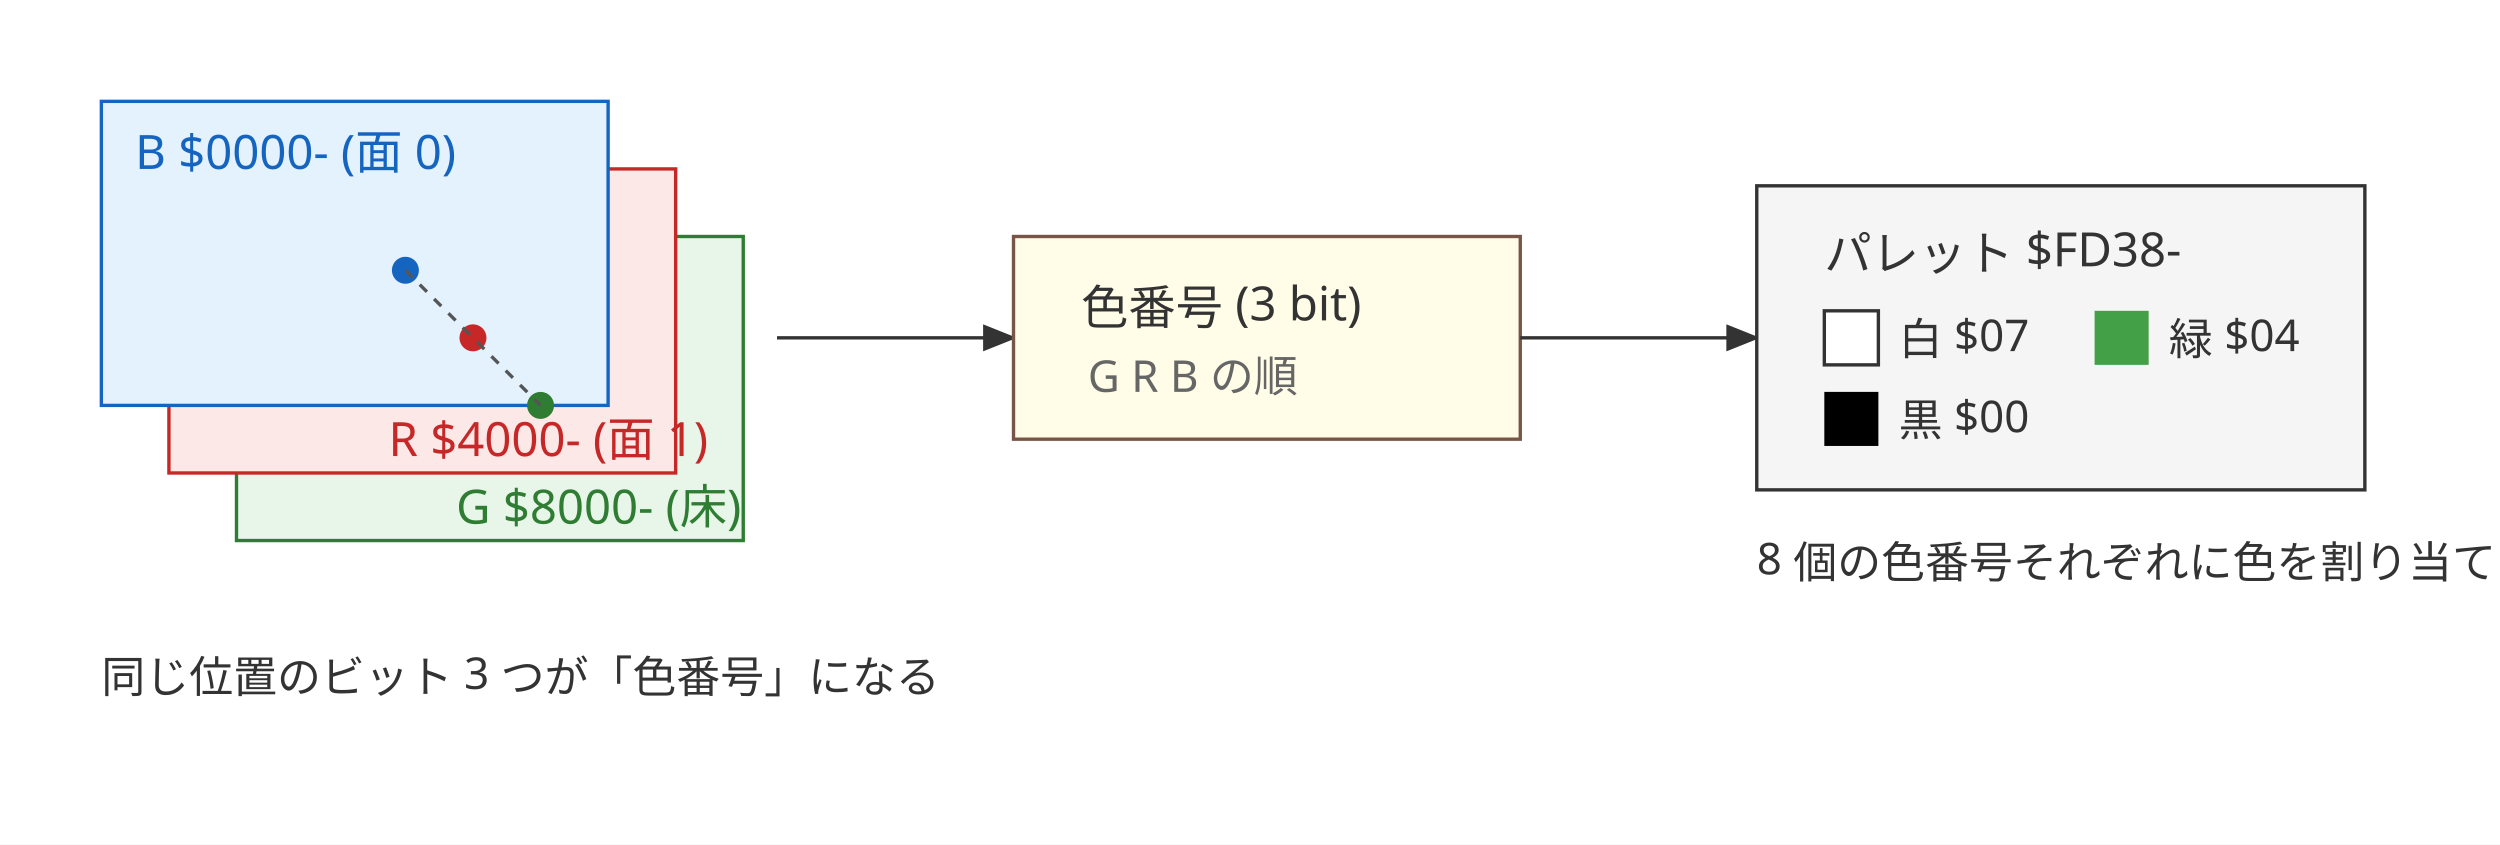
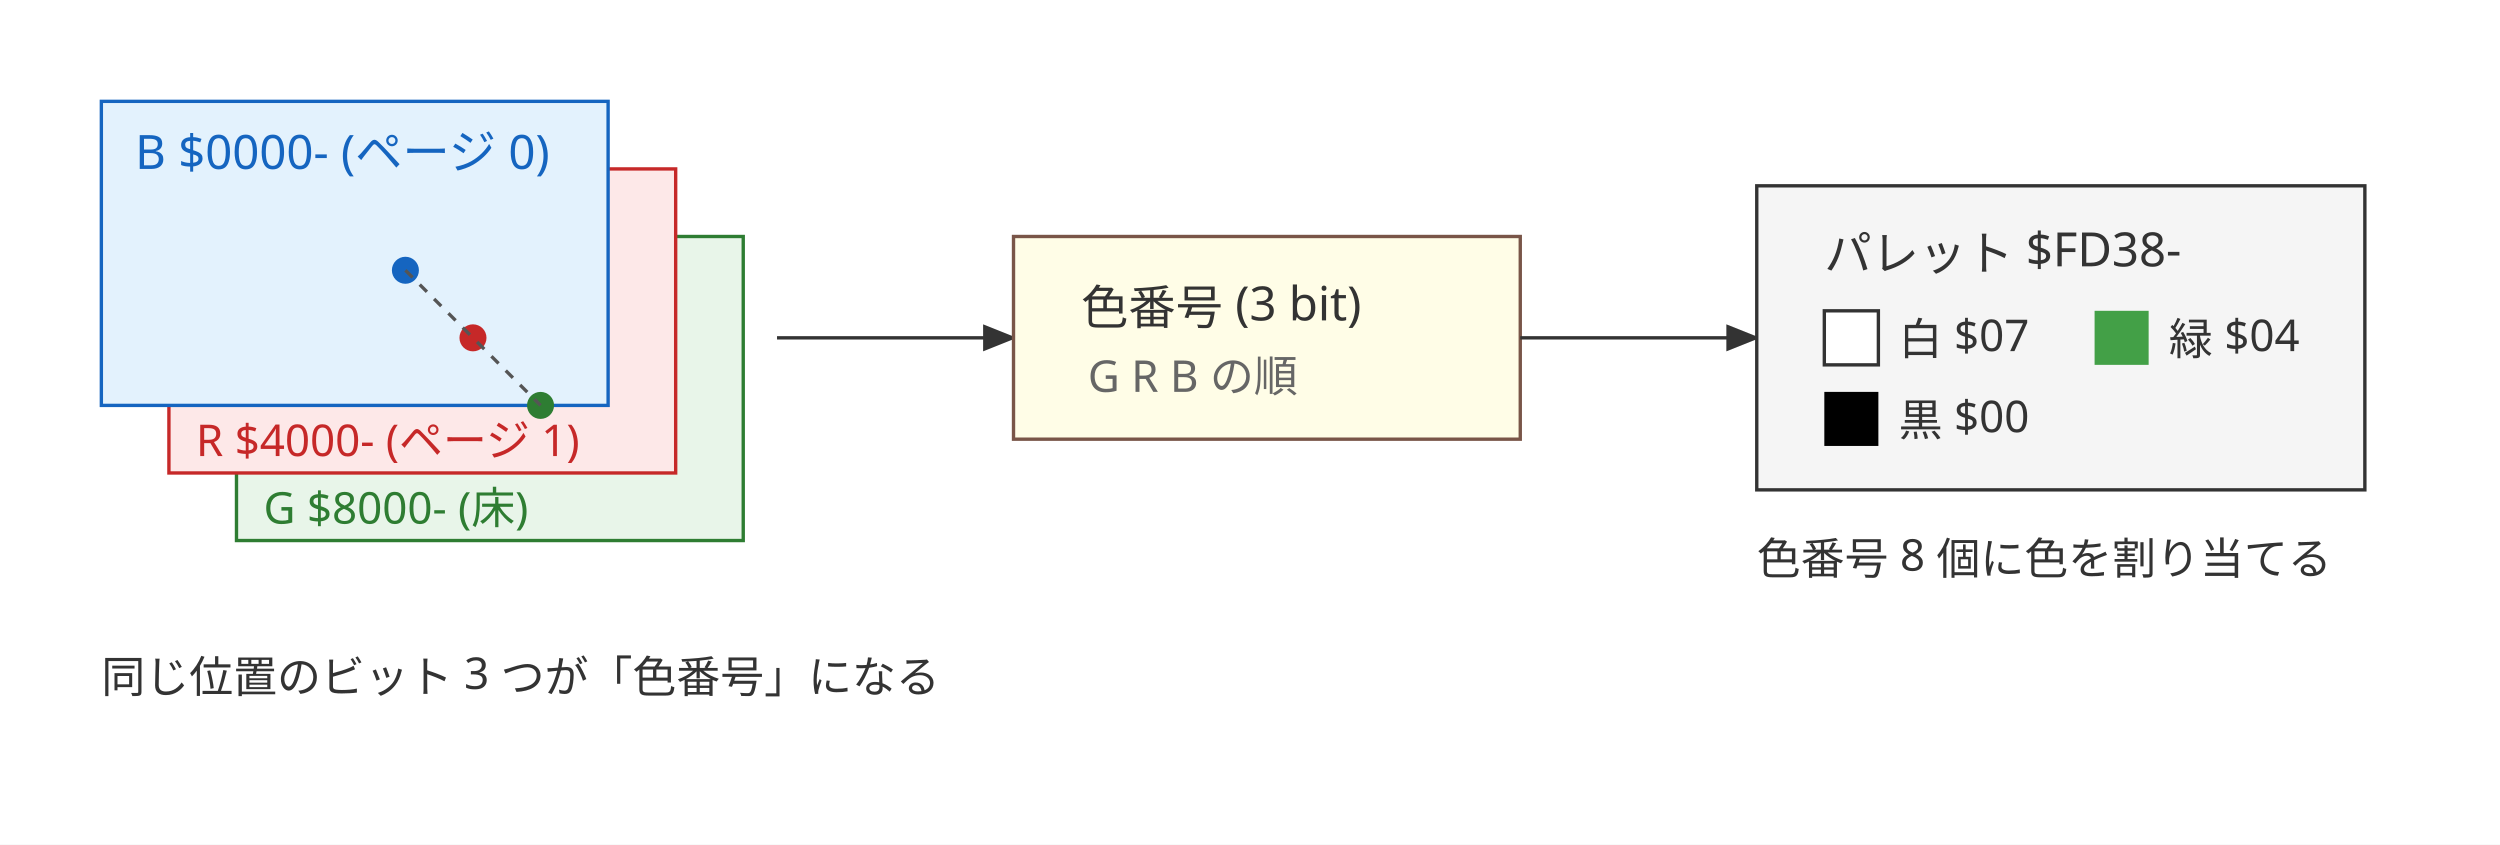
<svg xmlns="http://www.w3.org/2000/svg" viewBox="0 0 740 250" width="740">
  <rect x="0" y="0" width="740" height="250" fill="#ffffff" />
  <rect x="70" y="70" width="150" height="90" fill="#e8f5e9" stroke="#2e7d32" />
  <rect x="50" y="50" width="150" height="90" fill="#fde8e8" stroke="#c62828" />
  <rect x="30" y="30" width="150" height="90" fill="#e3f2fd" stroke="#1565c0" />
-   <text x="40" y="50" font-family="sans-serif" font-size="14" fill="#1565c0">B $0000- (面 0)</text>
-   <text x="115" y="135" font-family="sans-serif" font-size="14" fill="#c62828">R $4000- (面 1)</text>
-   <text x="135" y="155" font-family="sans-serif" font-size="14" fill="#2e7d32">G $8000- (床)</text>
+   <text x="40" y="50" font-family="sans-serif" font-size="14" fill="#1565c0">B $0000- (ページ 0)</text>
+   <text x="58" y="135" font-family="sans-serif" font-size="13" fill="#c62828">R $4000- (ページ 1)</text>
+   <text x="78" y="155" font-family="sans-serif" font-size="13" fill="#2e7d32">G $8000- (床)</text>
  <circle cx="120" cy="80" r="4" fill="#1565c0" />
  <circle cx="140" cy="100" r="4" fill="#c62828" />
  <circle cx="160" cy="120" r="4" fill="#2e7d32" />
  <line x1="120" y1="80" x2="160" y2="120" stroke="#555555" stroke-dasharray="3,3" />
  <text x="30" y="205" font-family="sans-serif" font-size="13" fill="#333333">同じ位置のビット 3 つが「色番号」になる</text>
  <line x1="230" y1="100" x2="300" y2="100" stroke="#333333" marker-end="url(#a1)" />
  <rect x="300" y="70" width="150" height="60" fill="#fffde7" stroke="#795548" />
  <text x="320" y="96" font-family="sans-serif" font-size="14" fill="#333333">色番号 (3 bit)</text>
  <text x="322" y="116" font-family="sans-serif" font-size="13" fill="#666666">G R B の順</text>
  <line x1="450" y1="100" x2="520" y2="100" stroke="#333333" marker-end="url(#a1)" />
  <rect x="520" y="55" width="180" height="90" fill="#f5f5f5" stroke="#333333" />
  <text x="540" y="80" font-family="sans-serif" font-size="14" fill="#333333">パレット $FD38-</text>
  <rect x="540" y="92" width="16" height="16" fill="#ffffff" stroke="#333333" />
  <text x="562" y="105" font-family="sans-serif" font-size="13" fill="#333333">白 $07</text>
  <rect x="620" y="92" width="16" height="16" fill="#43a047" />
  <text x="642" y="105" font-family="sans-serif" font-size="13" fill="#333333">緑 $04</text>
  <rect x="540" y="116" width="16" height="16" fill="#000000" />
  <text x="562" y="129" font-family="sans-serif" font-size="13" fill="#333333">黒 $00</text>
-   <text x="520" y="170" font-family="sans-serif" font-size="13" fill="#333333">8 個の色番号それぞれに色を割り当てる</text>
+   <text x="520" y="170" font-family="sans-serif" font-size="13" fill="#333333">色番号 8 個に色を割り当てる</text>
  <defs>
    <marker id="a1" markerWidth="10" markerHeight="8" refX="9" refY="4" orient="auto">
      <path d="M0,0 L10,4 L0,8 z" fill="#333333" />
    </marker>
  </defs>
</svg>
